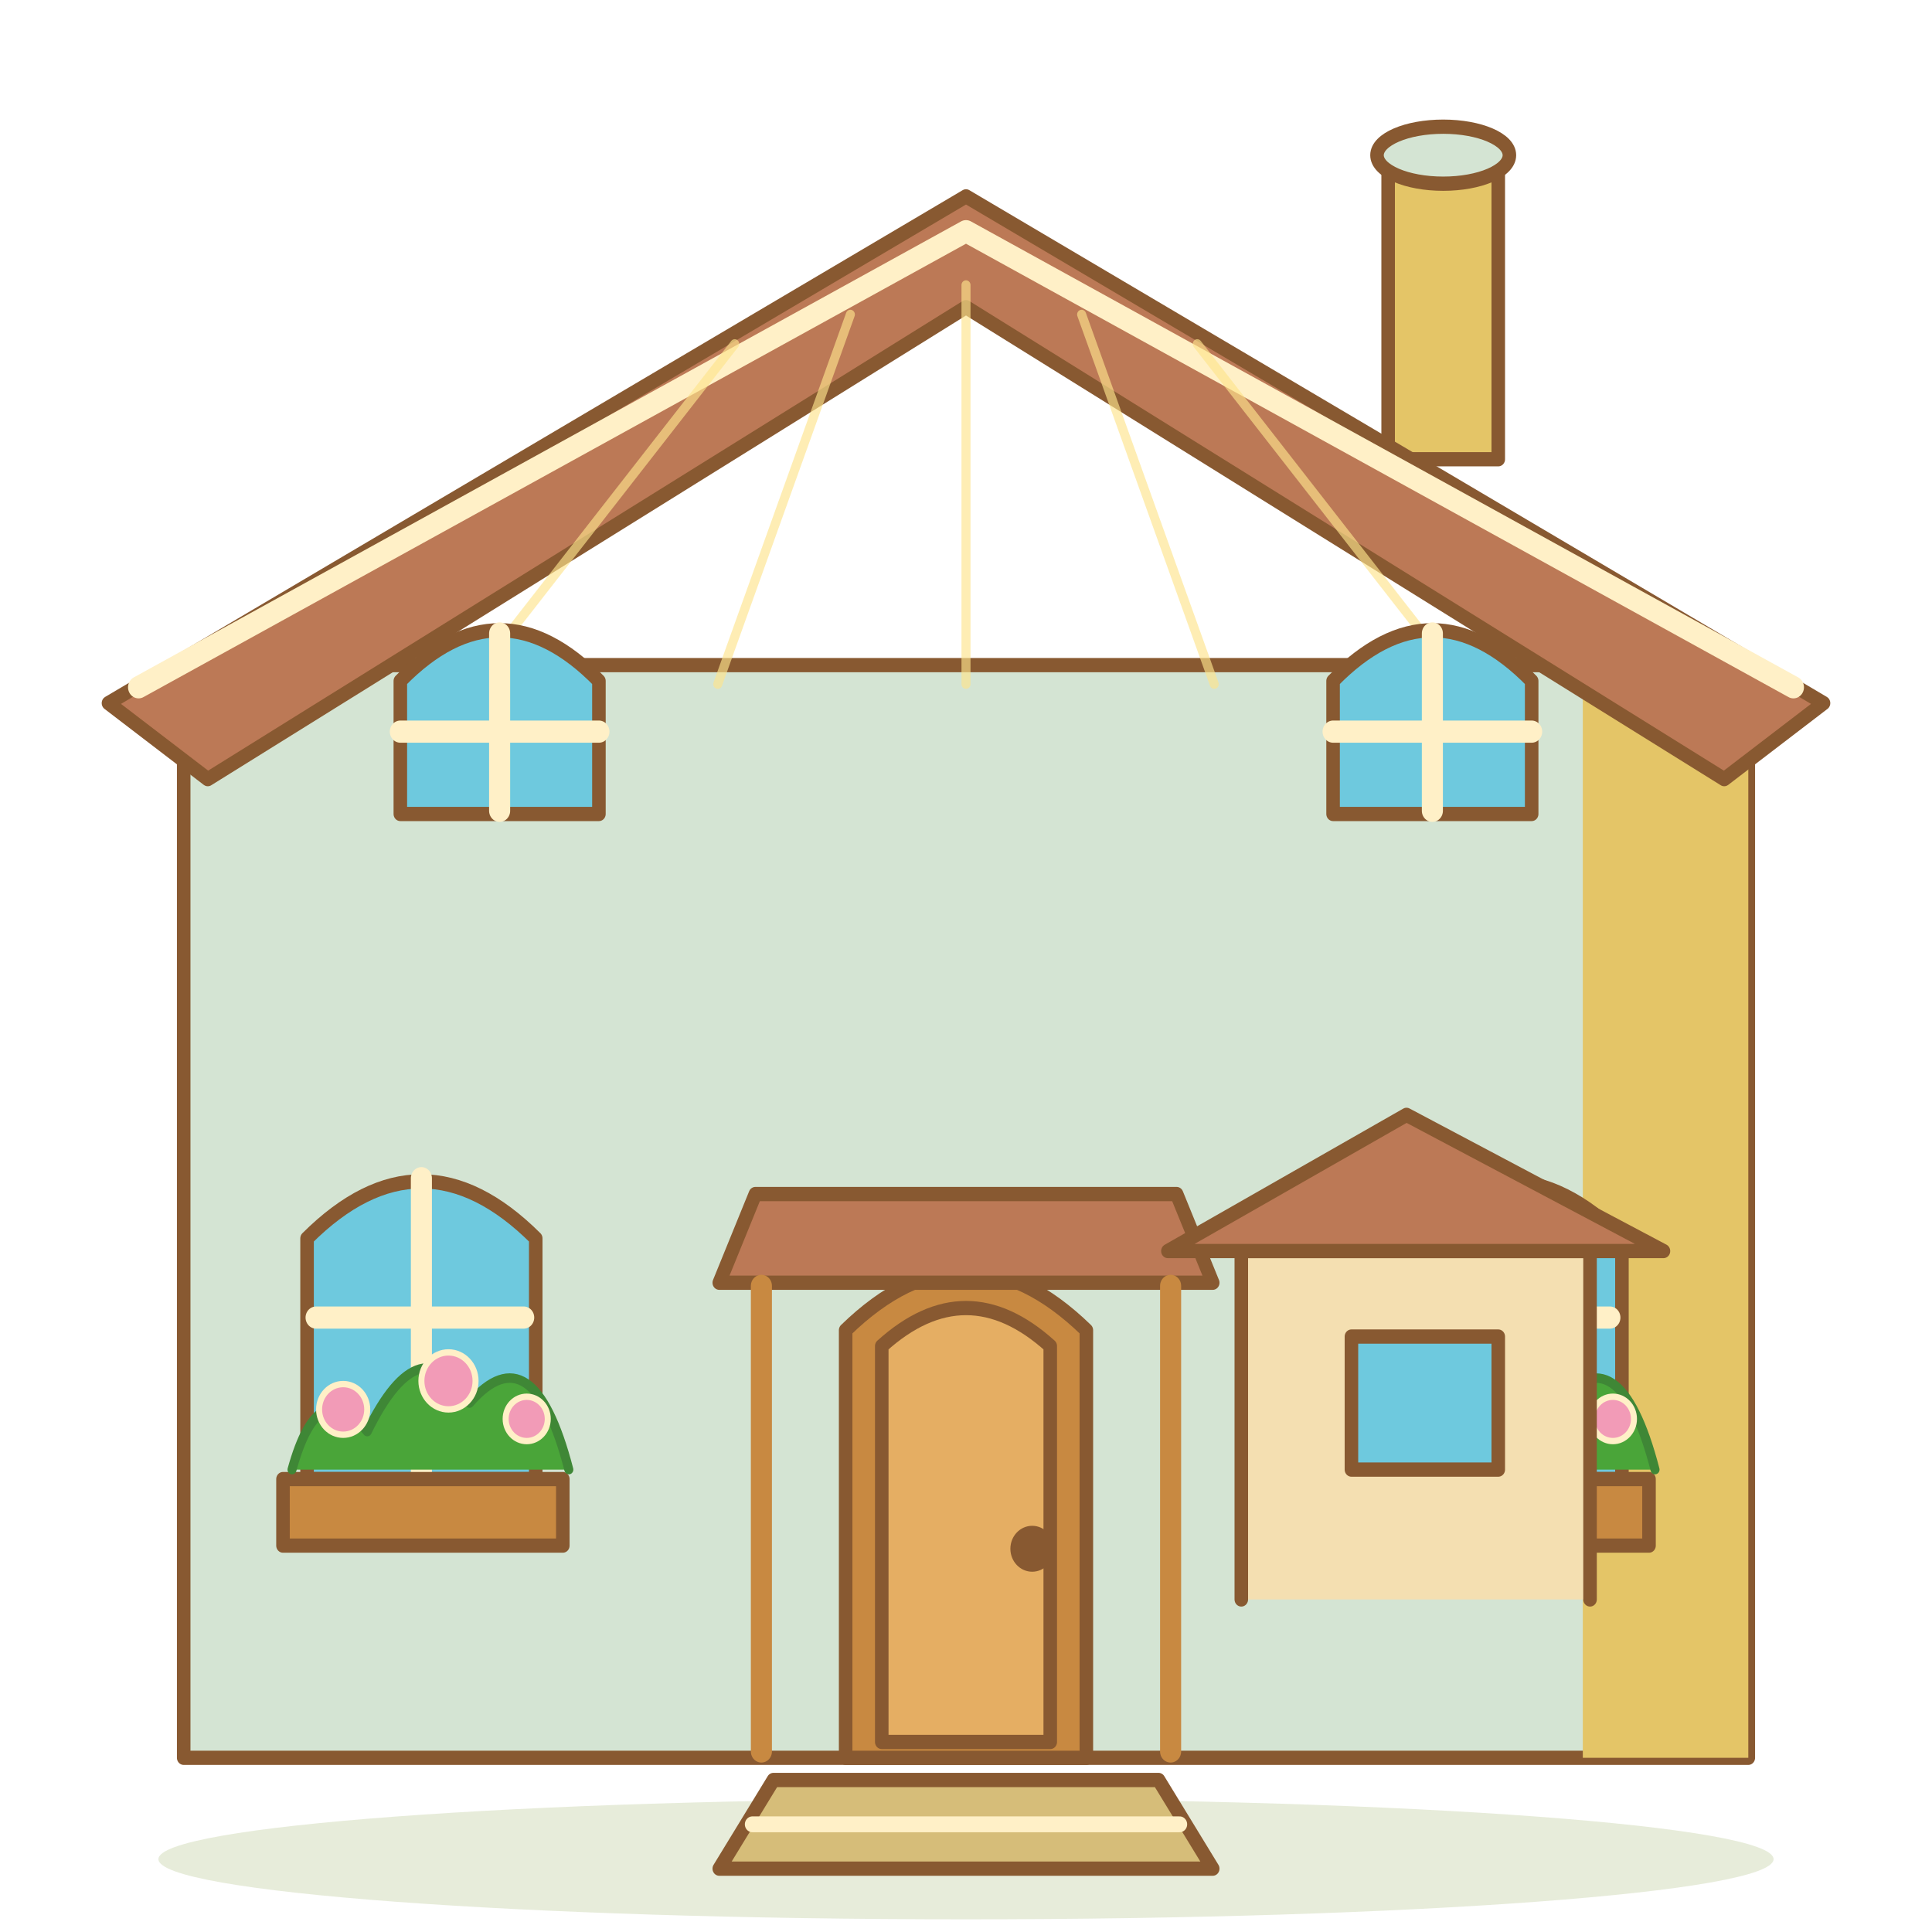
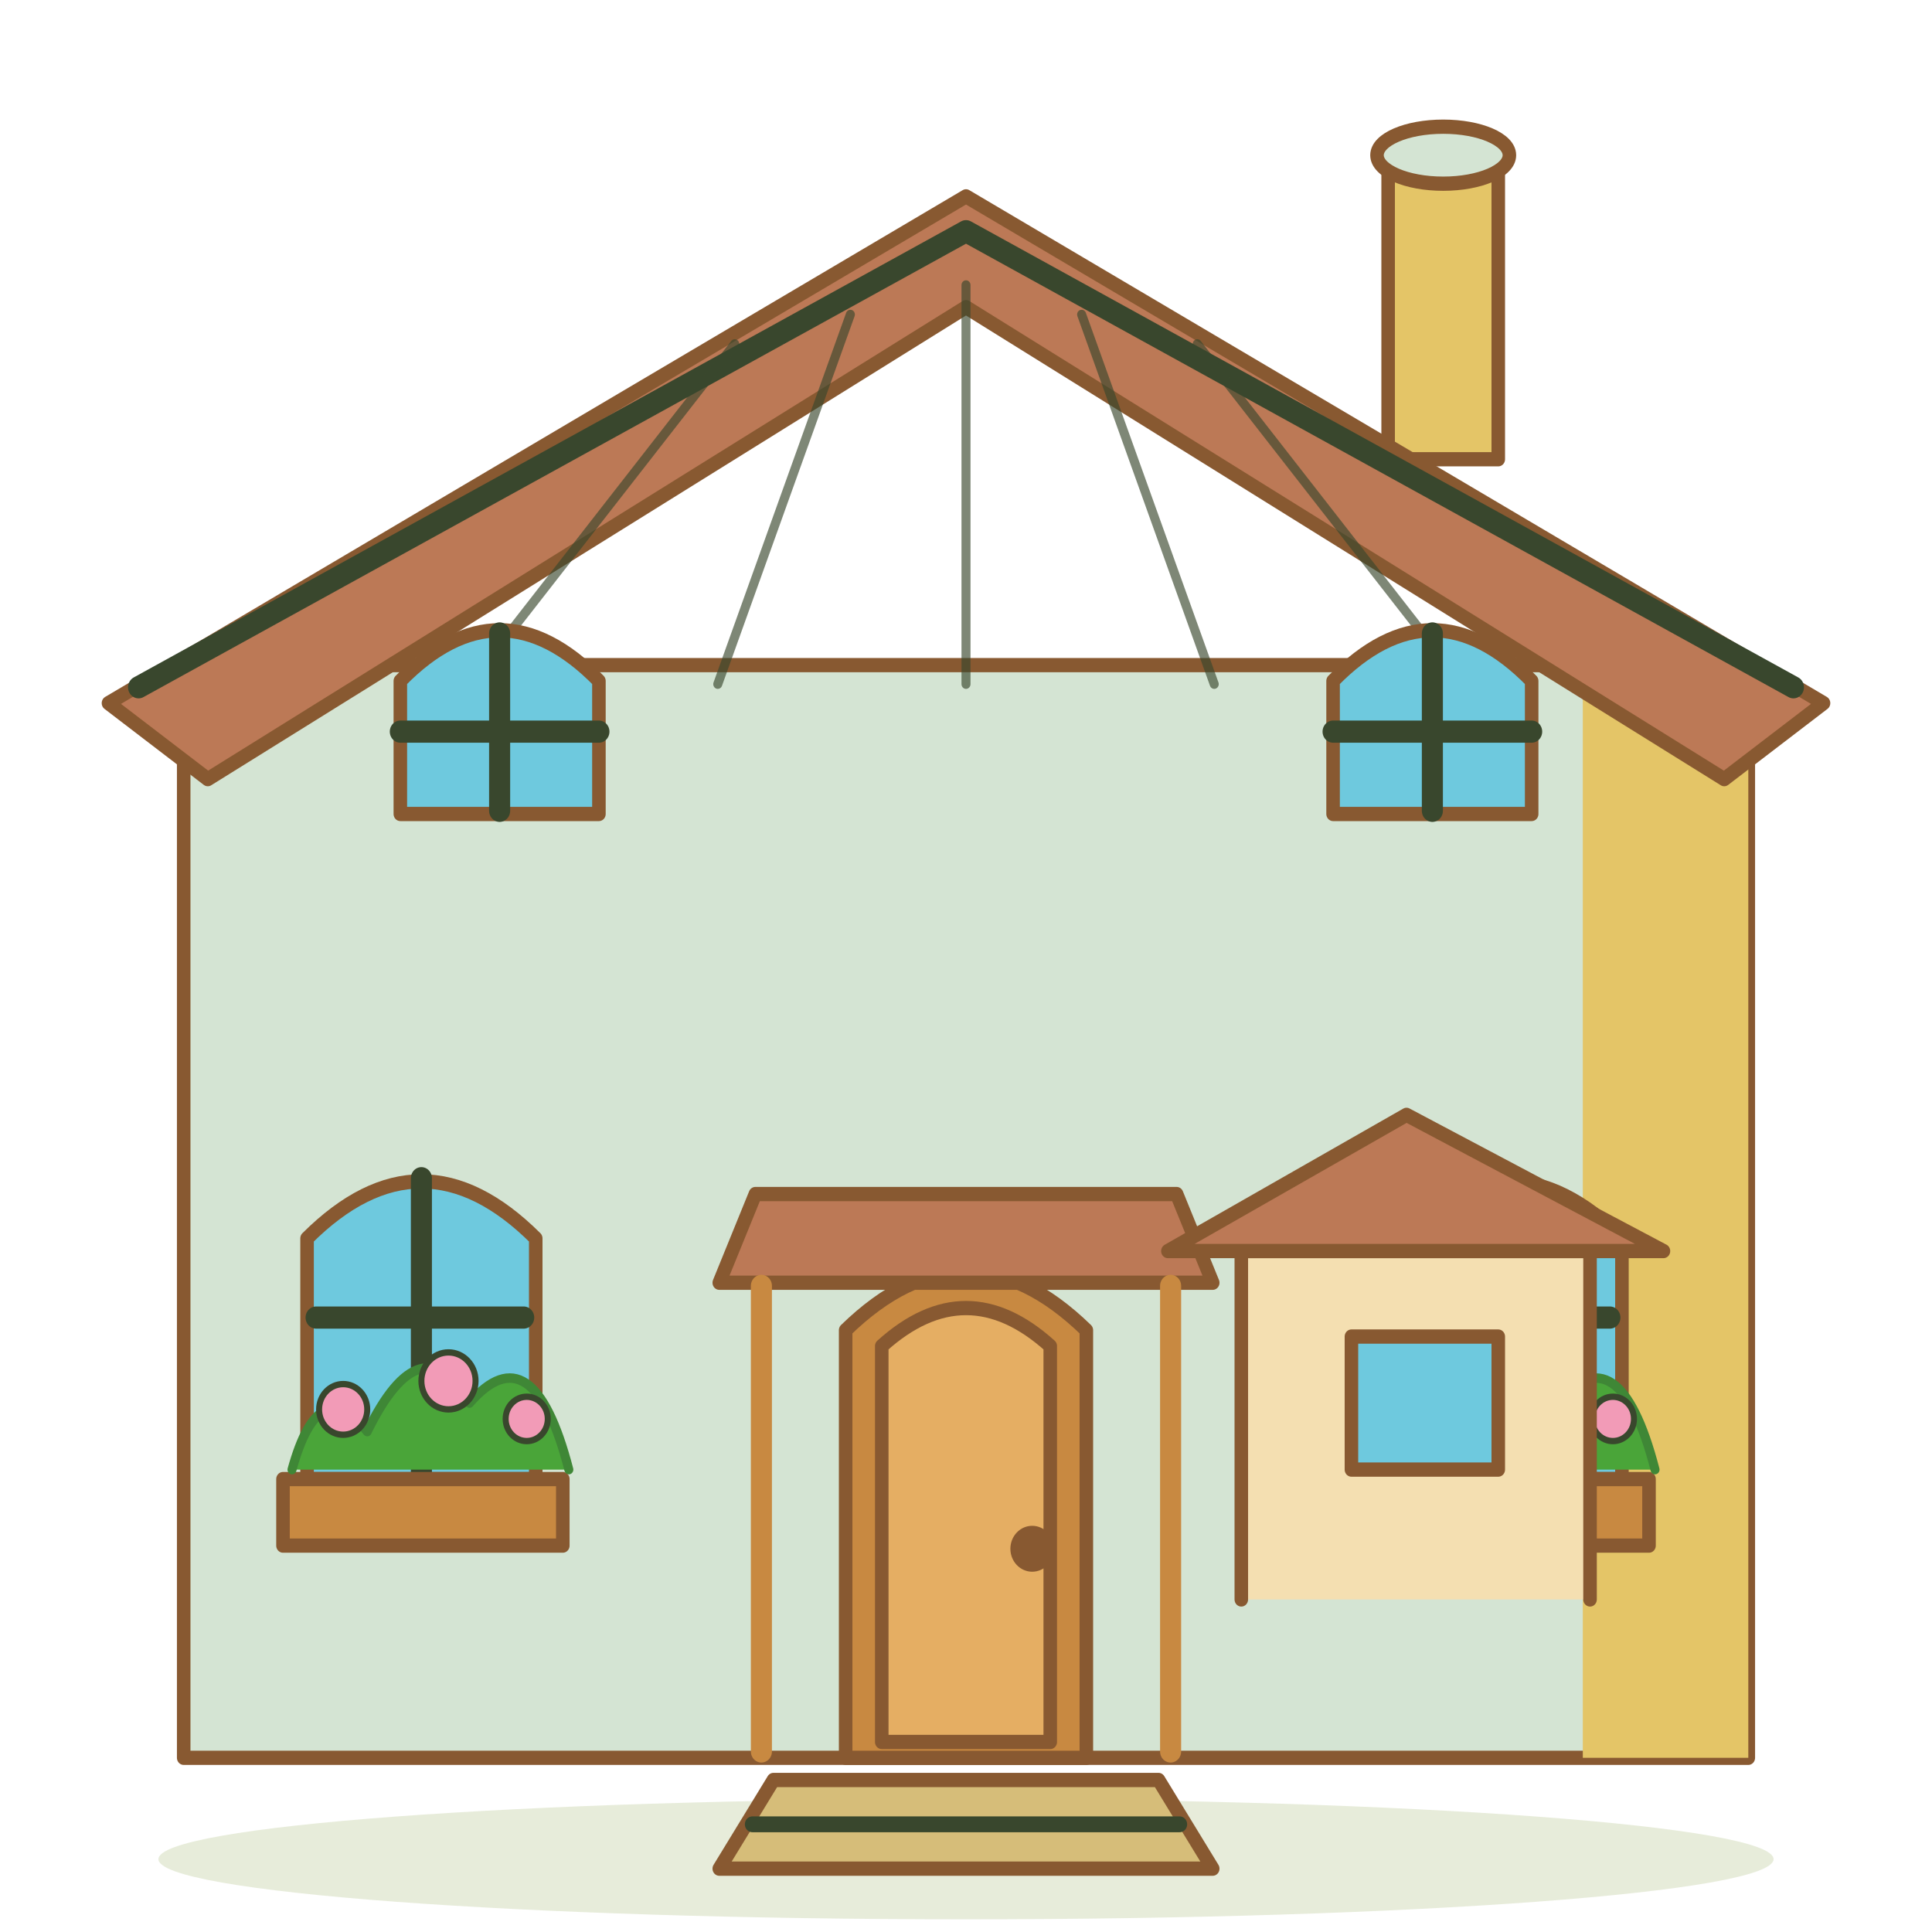
<svg xmlns="http://www.w3.org/2000/svg" width="610" height="610" viewBox="0 0 610 610">
  <g transform="translate(15.25 0) scale(0.95 1)" stroke="#885931" stroke-width="4.5" stroke-linecap="round" stroke-linejoin="round">
    <ellipse cx="305" cy="587" rx="268.4" ry="19" fill="#7b9633" opacity=".18" stroke="none" />
    <path d="M445.3 50V145H481.9V48Z" fill="#e4c567" />
    <ellipse cx="463.6" cy="49" rx="22" ry="9" fill="#d4e4d3" />
    <path d="M45 210H565V555H45Z" fill="#d4e4d3" />
    <path d="M510 210H565V555H510Z" fill="#e4c567" stroke="none" />
    <path d="M20 222L305 62L590 222L557 246L305 97L53 246Z" fill="#bc7956" />
-     <path d="M30 217L305 73L580 217" fill="none" stroke="#fff0c7" stroke-width="7" />
-     <path d="M228.14 108.6L140 216" fill="none" stroke="#fde48c" stroke-width="3" opacity=".65" />
-     <path d="M266.57 99.3L222.5 216" fill="none" stroke="#fde48c" stroke-width="3" opacity=".65" />
-     <path d="M305 90L305 216" fill="none" stroke="#fde48c" stroke-width="3" opacity=".65" />
-     <path d="M343.43 99.3L387.5 216" fill="none" stroke="#fde48c" stroke-width="3" opacity=".65" />
-     <path d="M381.86 108.6L470 216" fill="none" stroke="#fde48c" stroke-width="3" opacity=".65" />
+     <path d="M30 217L305 73L580 217" fill="none" stroke="#39472d" stroke-width="7" />
+     <path d="M228.14 108.6L140 216" fill="none" stroke="#39472d" stroke-width="3" opacity=".65" />
+     <path d="M266.57 99.3L222.5 216" fill="none" stroke="#39472d" stroke-width="3" opacity=".65" />
+     <path d="M305 90L305 216" fill="none" stroke="#39472d" stroke-width="3" opacity=".65" />
+     <path d="M343.43 99.3L387.5 216" fill="none" stroke="#39472d" stroke-width="3" opacity=".65" />
+     <path d="M381.86 108.6L470 216" fill="none" stroke="#39472d" stroke-width="3" opacity=".65" />
    <path d="M117 257V215Q150 183 183 215V257Z" fill="#6ec9de" />
-     <path d="M150 200V256 M117 231H183" stroke="#fff0c7" stroke-width="7" />
+     <path d="M150 200V256 M117 231H183" stroke="#39472d" stroke-width="7" />
    <path d="M427 257V215Q460 183 493 215V257Z" fill="#6ec9de" />
-     <path d="M460 200V256 M427 231H493" stroke="#fff0c7" stroke-width="7" />
+     <path d="M460 200V256 M427 231H493" stroke="#39472d" stroke-width="7" />
    <path d="M265 555V420Q305 383 345 420V555Z" fill="#c88941" />
    <path d="M277 550V425Q305 401 333 425V550Z" fill="#e5ae63" />
    <circle cx="327" cy="489" r="5" fill="#885931" />
    <path d="M86 467V391Q124 355 162 391V467Z" fill="#6ec9de" />
-     <path d="M124 372V465 M89 416H158" stroke="#fff0c7" stroke-width="7" />
+     <path d="M124 372V465 M89 416H158" stroke="#39472d" stroke-width="7" />
    <path d="M78 467H171V488H78Z" fill="#c88941" />
    <path d="M81 464q9-31 25-12q18-35 34-9q21-23 33 21" fill="#4aa539" stroke="#3f8736" stroke-width="3" />
-     <g fill="#f29bb7" stroke="#fff0c7" stroke-width="2">
+     <g fill="#f29bb7" stroke="#39472d" stroke-width="2">
      <circle cx="98" cy="445" r="8" />
      <circle cx="133" cy="436" r="9" />
      <circle cx="159" cy="448" r="7" />
    </g>
    <path d="M447 467V391Q485 355 523 391V467Z" fill="#6ec9de" />
-     <path d="M485 372V465 M450 416H519" stroke="#fff0c7" stroke-width="7" />
+     <path d="M485 372V465 M450 416H519" stroke="#39472d" stroke-width="7" />
    <path d="M439 467H532V488H439Z" fill="#c88941" />
    <path d="M442 464q9-31 25-12q18-35 34-9q21-23 33 21" fill="#4aa539" stroke="#3f8736" stroke-width="3" />
-     <g fill="#f29bb7" stroke="#fff0c7" stroke-width="2">
+     <g fill="#f29bb7" stroke="#39472d" stroke-width="2">
      <circle cx="459" cy="445" r="8" />
      <circle cx="494" cy="436" r="9" />
      <circle cx="520" cy="448" r="7" />
    </g>
    <path d="M241 562H369L387 590H223Z" fill="#d6bd79" />
-     <path d="M234 576H376" stroke="#fff0c7" stroke-width="5" />
+     <path d="M234 576H376" stroke="#39472d" stroke-width="5" />
    <path d="M235 377H375L387 405H223Z" fill="#bc7956" />
    <path d="M237 406V553 M373 406V553" stroke="#c88941" stroke-width="7" />
    <path d="M396.5 505V395H512.4V505" fill="#f4dfb1" />
    <path d="M372.1 395L451.4 352L536.8 395Z" fill="#bc7956" />
    <path d="M433.1 422H481.9V464H433.1Z" fill="#6ec9de" />
  </g>
</svg>
